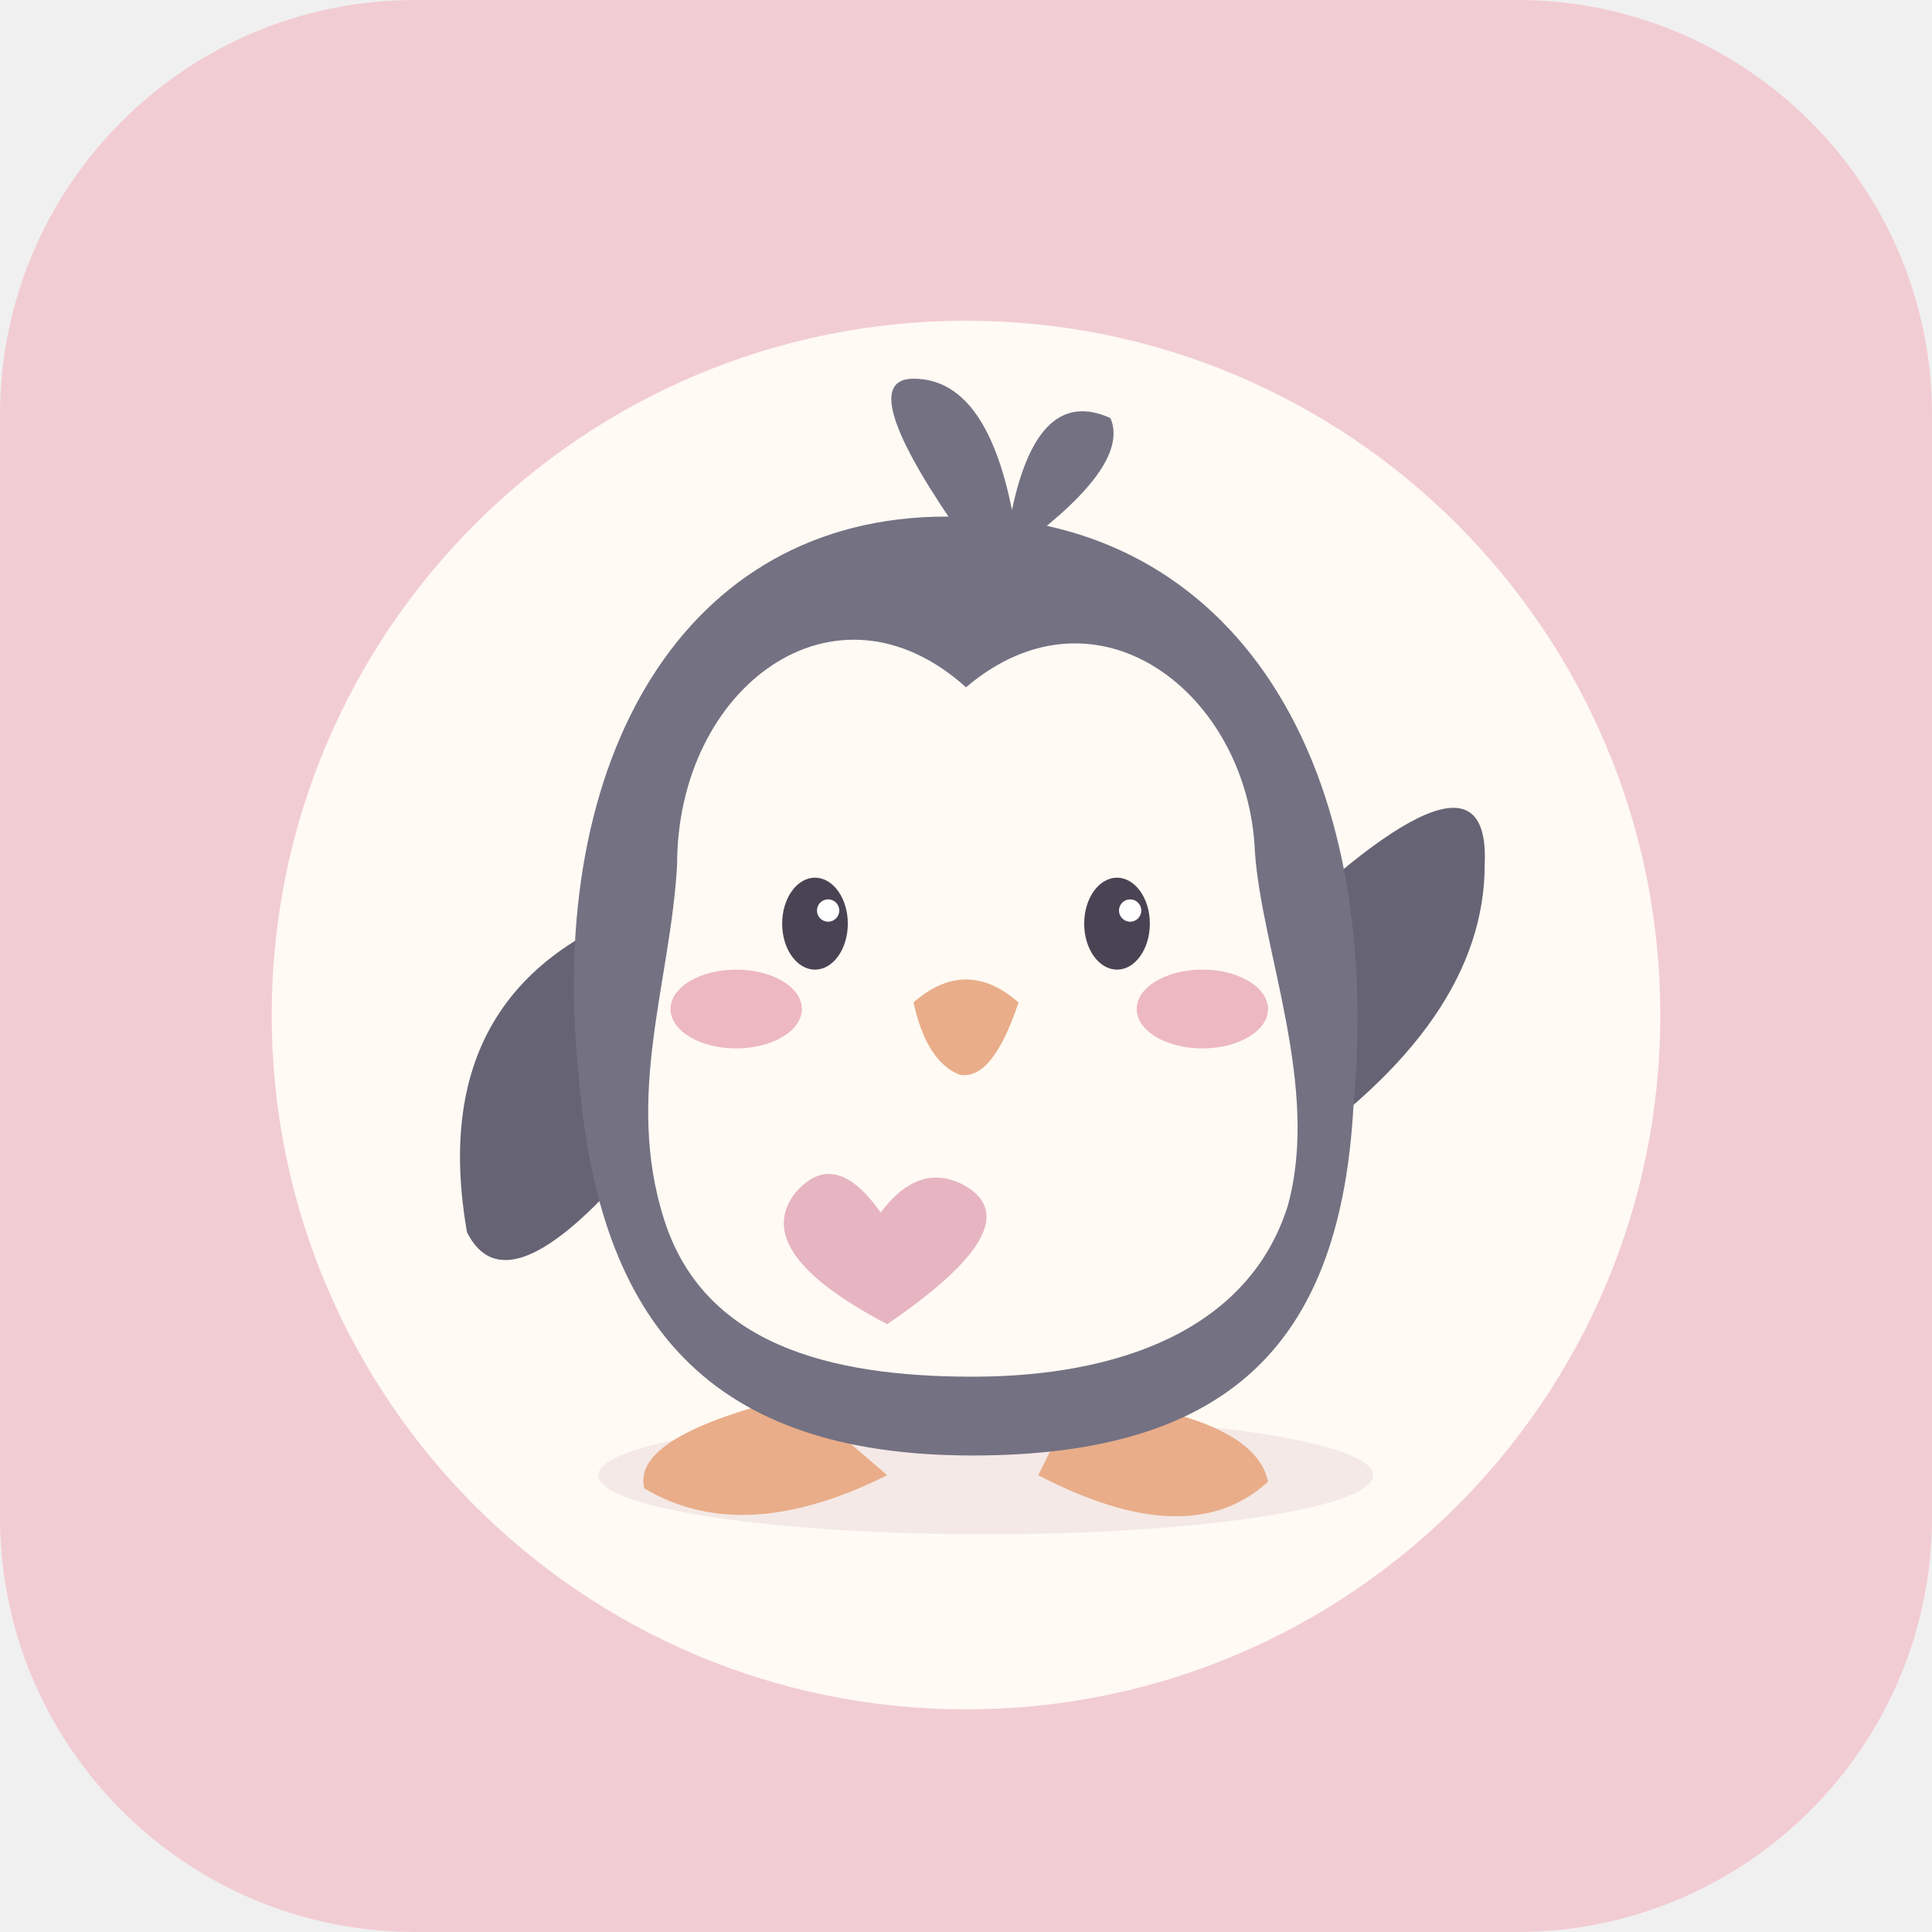
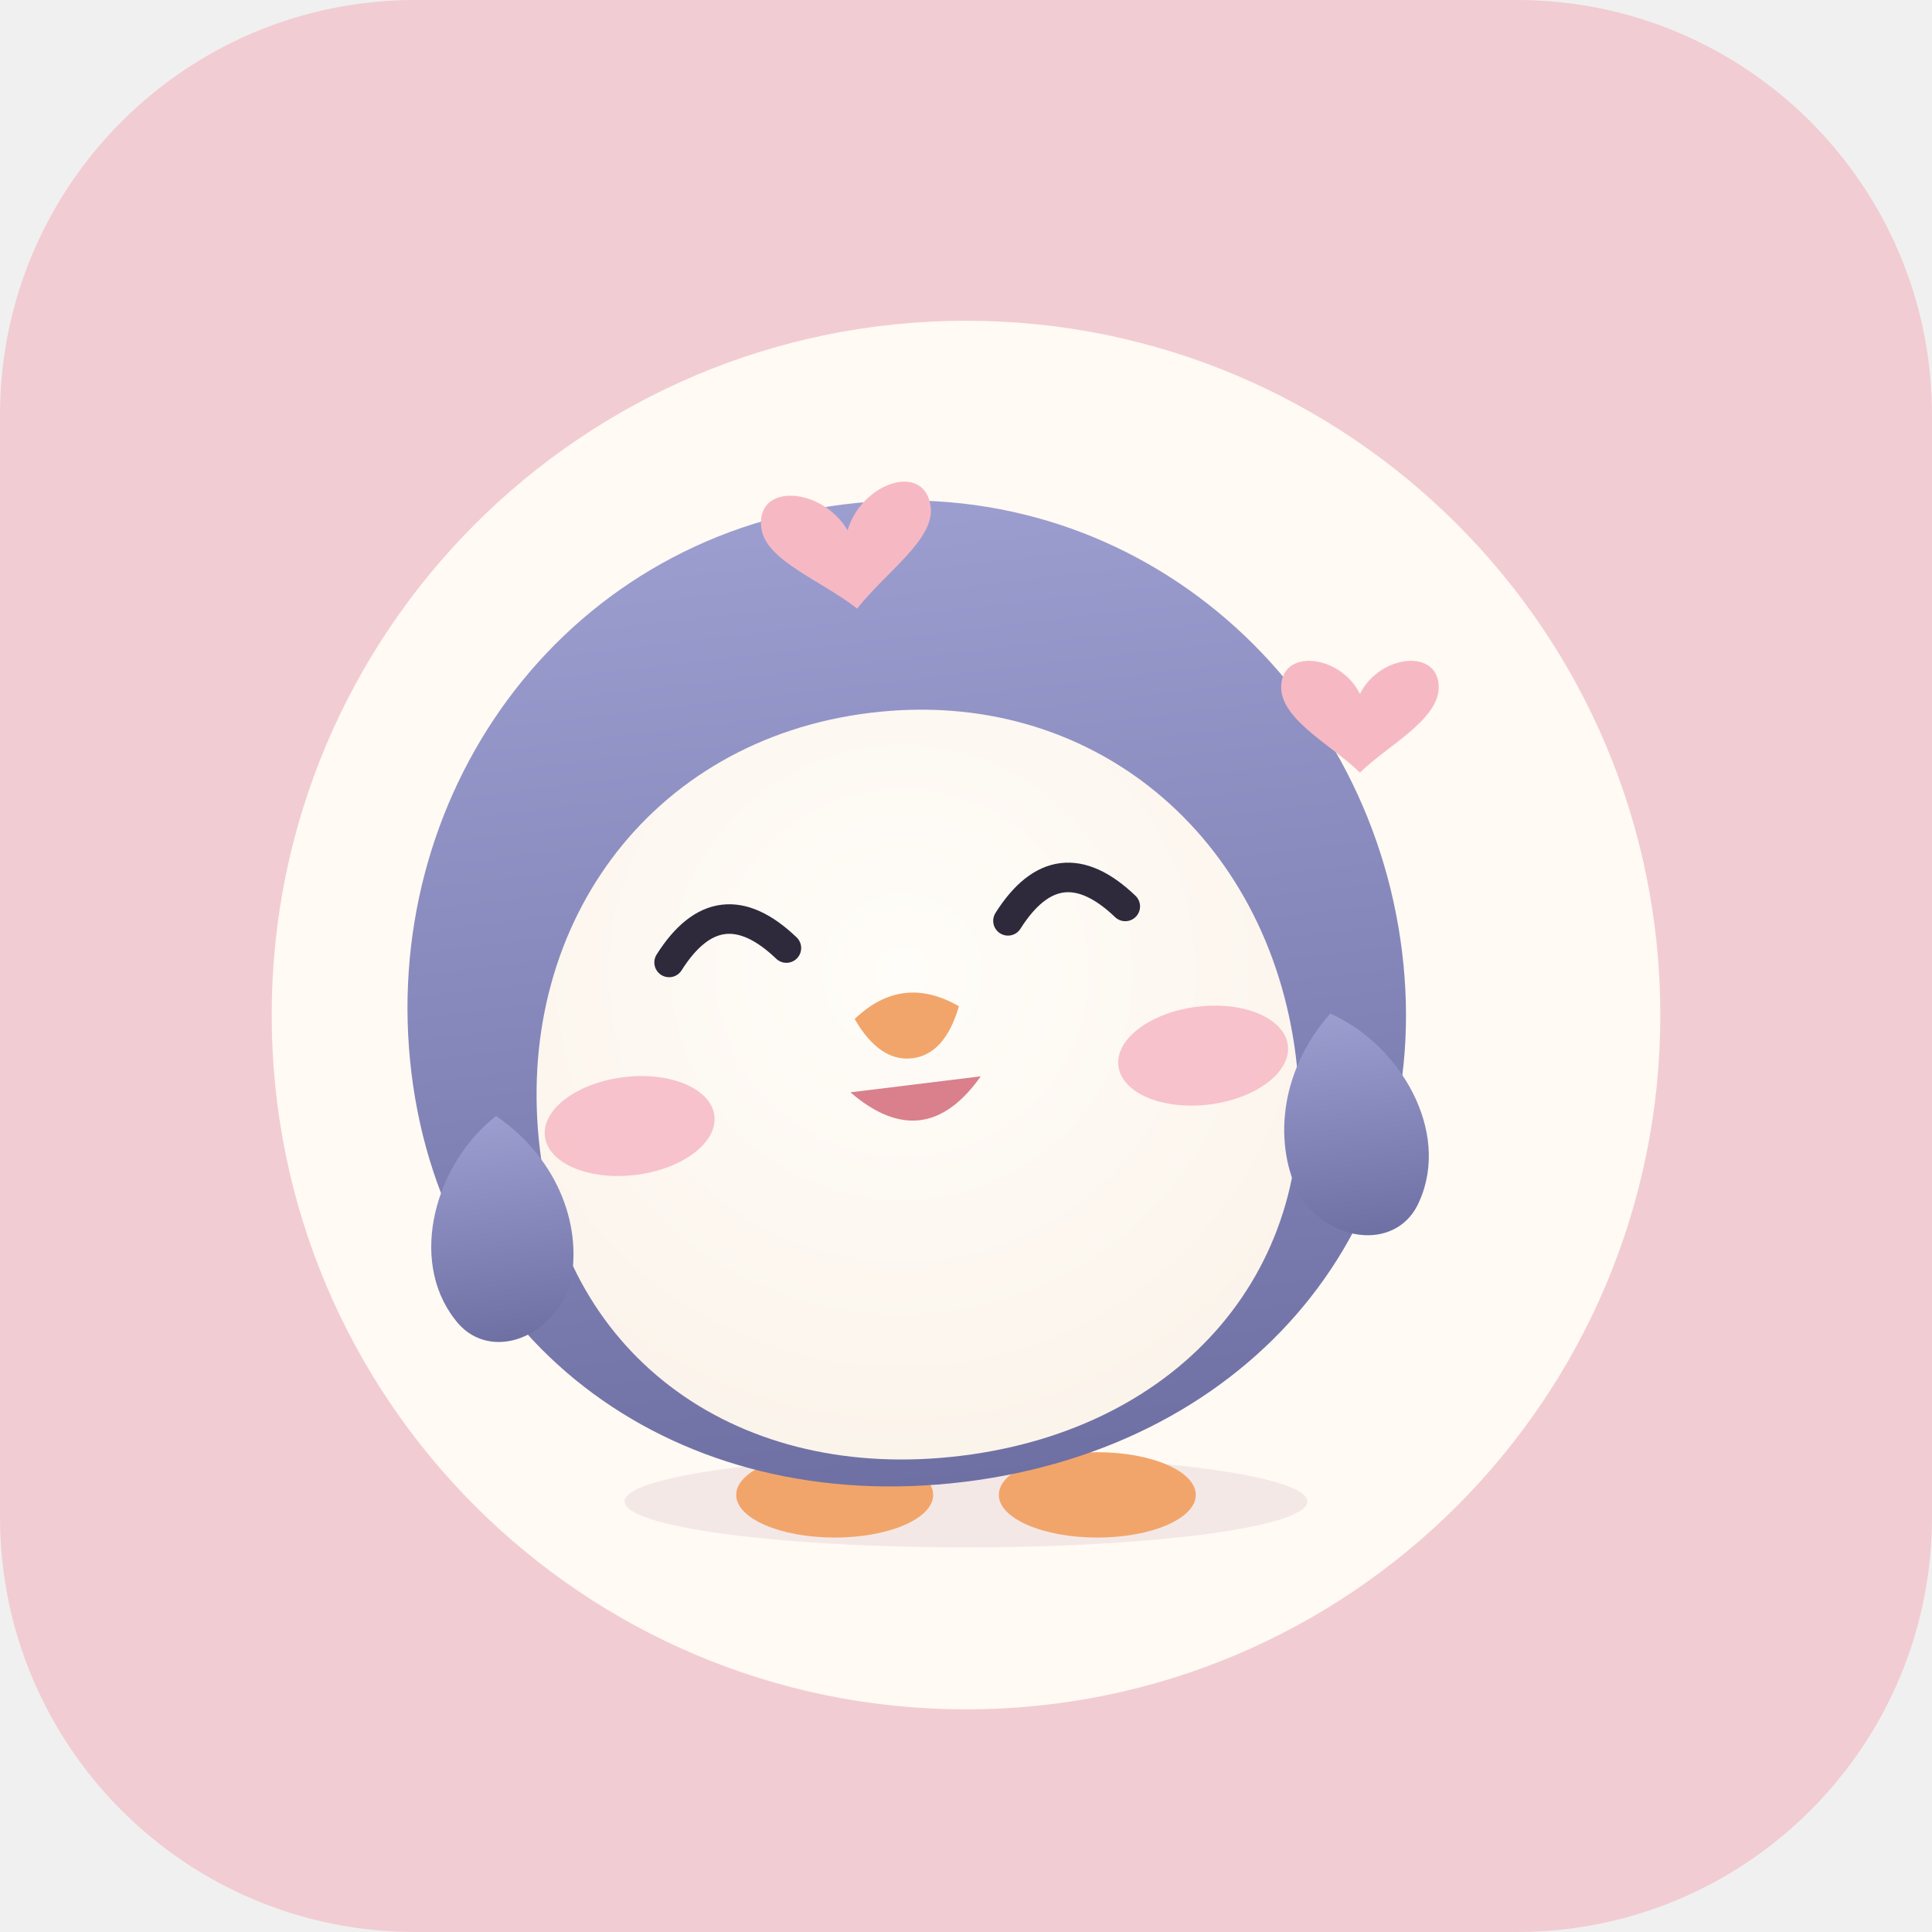
<svg xmlns="http://www.w3.org/2000/svg" viewBox="0 0 512 512">
  <rect width="512" height="512" rx="110" fill="#f2ccd3" />
  <circle cx="256" cy="269" r="184" fill="#fffaf3" />
-   <svg x="82" y="76" width="348" height="348" class="pip " viewBox="0 0 200 200" role="img" aria-label="Pip the penguin says hello">
-     <ellipse cx="103" cy="181" rx="59" ry="9" fill="#d9bec7" opacity=".28" />
-     <path d="M74 169q-25 6-23 14 15 9 37-2m29-12q27 3 29 13-12 11-35-1" fill="#e9ad89" />
-     <path d="M56 93Q17 104 24 144q6 12 25-10" fill="#666375" />
-     <path d="M145 100q35-34 34-12 0 24-31 45" fill="#666375" />
-     <path d="M41 120C36 72 57 35 97 35c42-1 67 35 62 90-2 35-18 53-58 53-40 0-57-20-60-58" fill="#747183" />
-     <path d="M100 61C80 43 56 61 56 88c-1 18-8 35-2 54 6 19 25 24 47 24s42-7 48-26c5-18-4-39-5-54-1-24-24-42-44-25" fill="#fffaf3" />
-     <path d="M98 36q-15-22-6-22 11 0 15 20 4-19 15-14 3 7-13 19" fill="#747183" />
-     <g fill="#494353">
-       <ellipse cx="77" cy="97" rx="5" ry="7" />
-       <ellipse cx="123" cy="97" rx="5" ry="7" />
-       <circle cx="79" cy="95" r="1.7" fill="white" />
-       <circle cx="125" cy="95" r="1.7" fill="white" />
+   <svg x="82" y="76" width="348" height="348" class="pip pip-happy pose-stand " viewBox="0 0 200 200" role="img" aria-label="Pip the penguin is happy">
+     <ellipse cx="100" cy="185" rx="52" ry="7" fill="#d9bec7" opacity=".3" />
+     <g class="feet">
+       <ellipse class="foot-l" cx="80" cy="184" rx="15" ry="6.5" fill="#f2a56a" />
+       <ellipse class="foot-r" cx="120" cy="184" rx="15" ry="6.5" fill="#f2a56a" />
    </g>
-     <ellipse cx="65" cy="110" rx="10" ry="6" fill="#edb8c1" />
-     <ellipse cx="136" cy="110" rx="10" ry="6" fill="#edb8c1" />
-     <path d="M92 109q8-7 16 0-4 12-9 11-5-2-7-11" fill="#e9ad89" />
-     <path d="M87 141q-7-10-13-3-7 9 14 20 22-15 12-21-7-4-13 4" fill="#e7b5c2" />
+     <defs>
+       <linearGradient id="pip-body" x1="0" y1="0" x2="0" y2="1">
+         <stop offset="0" stop-color="#9c9ed0" />
+         <stop offset="1" stop-color="#6e70a4" />
+       </linearGradient>
+       <radialGradient id="pip-belly" cx=".5" cy=".35" r=".7">
+         <stop offset="0" stop-color="#fffdf9" />
+         <stop offset="1" stop-color="#fbf3ea" />
+       </radialGradient>
+     </defs>
+     <g class="body" transform="rotate(-7 100 184)">
+       <path d="M100 32c44 0 76 36 76 78s-32 72-76 72-76-30-76-72 32-78 76-78z" fill="url(#pip-body)" />
+       <path d="M100 64c34 0 58 26 58 60 0 32-24 54-58 54s-58-22-58-54c0-34 24-60 58-60z" fill="url(#pip-belly)" />
+       <path class="flipper flipper-l" d="M36 118c-10 6-16 20-10 30 4 7 14 5 18-3 3-8 1-19-8-27z" fill="url(#pip-body)" />
+       <path class="flipper flipper-r" d="M164 118c10 6 16 20 10 30-4 7-14 5-18-3-3-8-1-19 8-27z" fill="url(#pip-body)" />
+       <path d="M100 36c-3-7-13-9-13-2 0 5 8 9 13 14 5-5 13-9 13-14 0-7-10-5-13 2z" fill="#f6b9c4" />
+       <ellipse cx="56" cy="122" rx="13" ry="7.5" fill="#f6b9c4" opacity=".85" />
+       <ellipse cx="144" cy="122" rx="13" ry="7.5" fill="#f6b9c4" opacity=".85" />
+       <g class="eyes">
+         <path d="M65 98q9-11 18 0" fill="none" stroke="#2e2a3b" stroke-width="4.5" stroke-linecap="round" />
+         <path d="M117 98q9-11 18 0" fill="none" stroke="#2e2a3b" stroke-width="4.5" stroke-linecap="round" />
+       </g>
+       <g>
+         <path d="M92 110q8-6 16 0-3 7-8 7t-8-7z" fill="#f2a56a" />
+         <path d="M90 121q10 11 20 0z" fill="#d9808c" />
+       </g>
+     </g>
+     <path class="heart" d="M160 62c-3-6-12-7-12-1 0 5 8 9 12 13 4-4 12-8 12-13 0-6-9-5-12 1z" fill="#f6b9c4" />
  </svg>
</svg>
